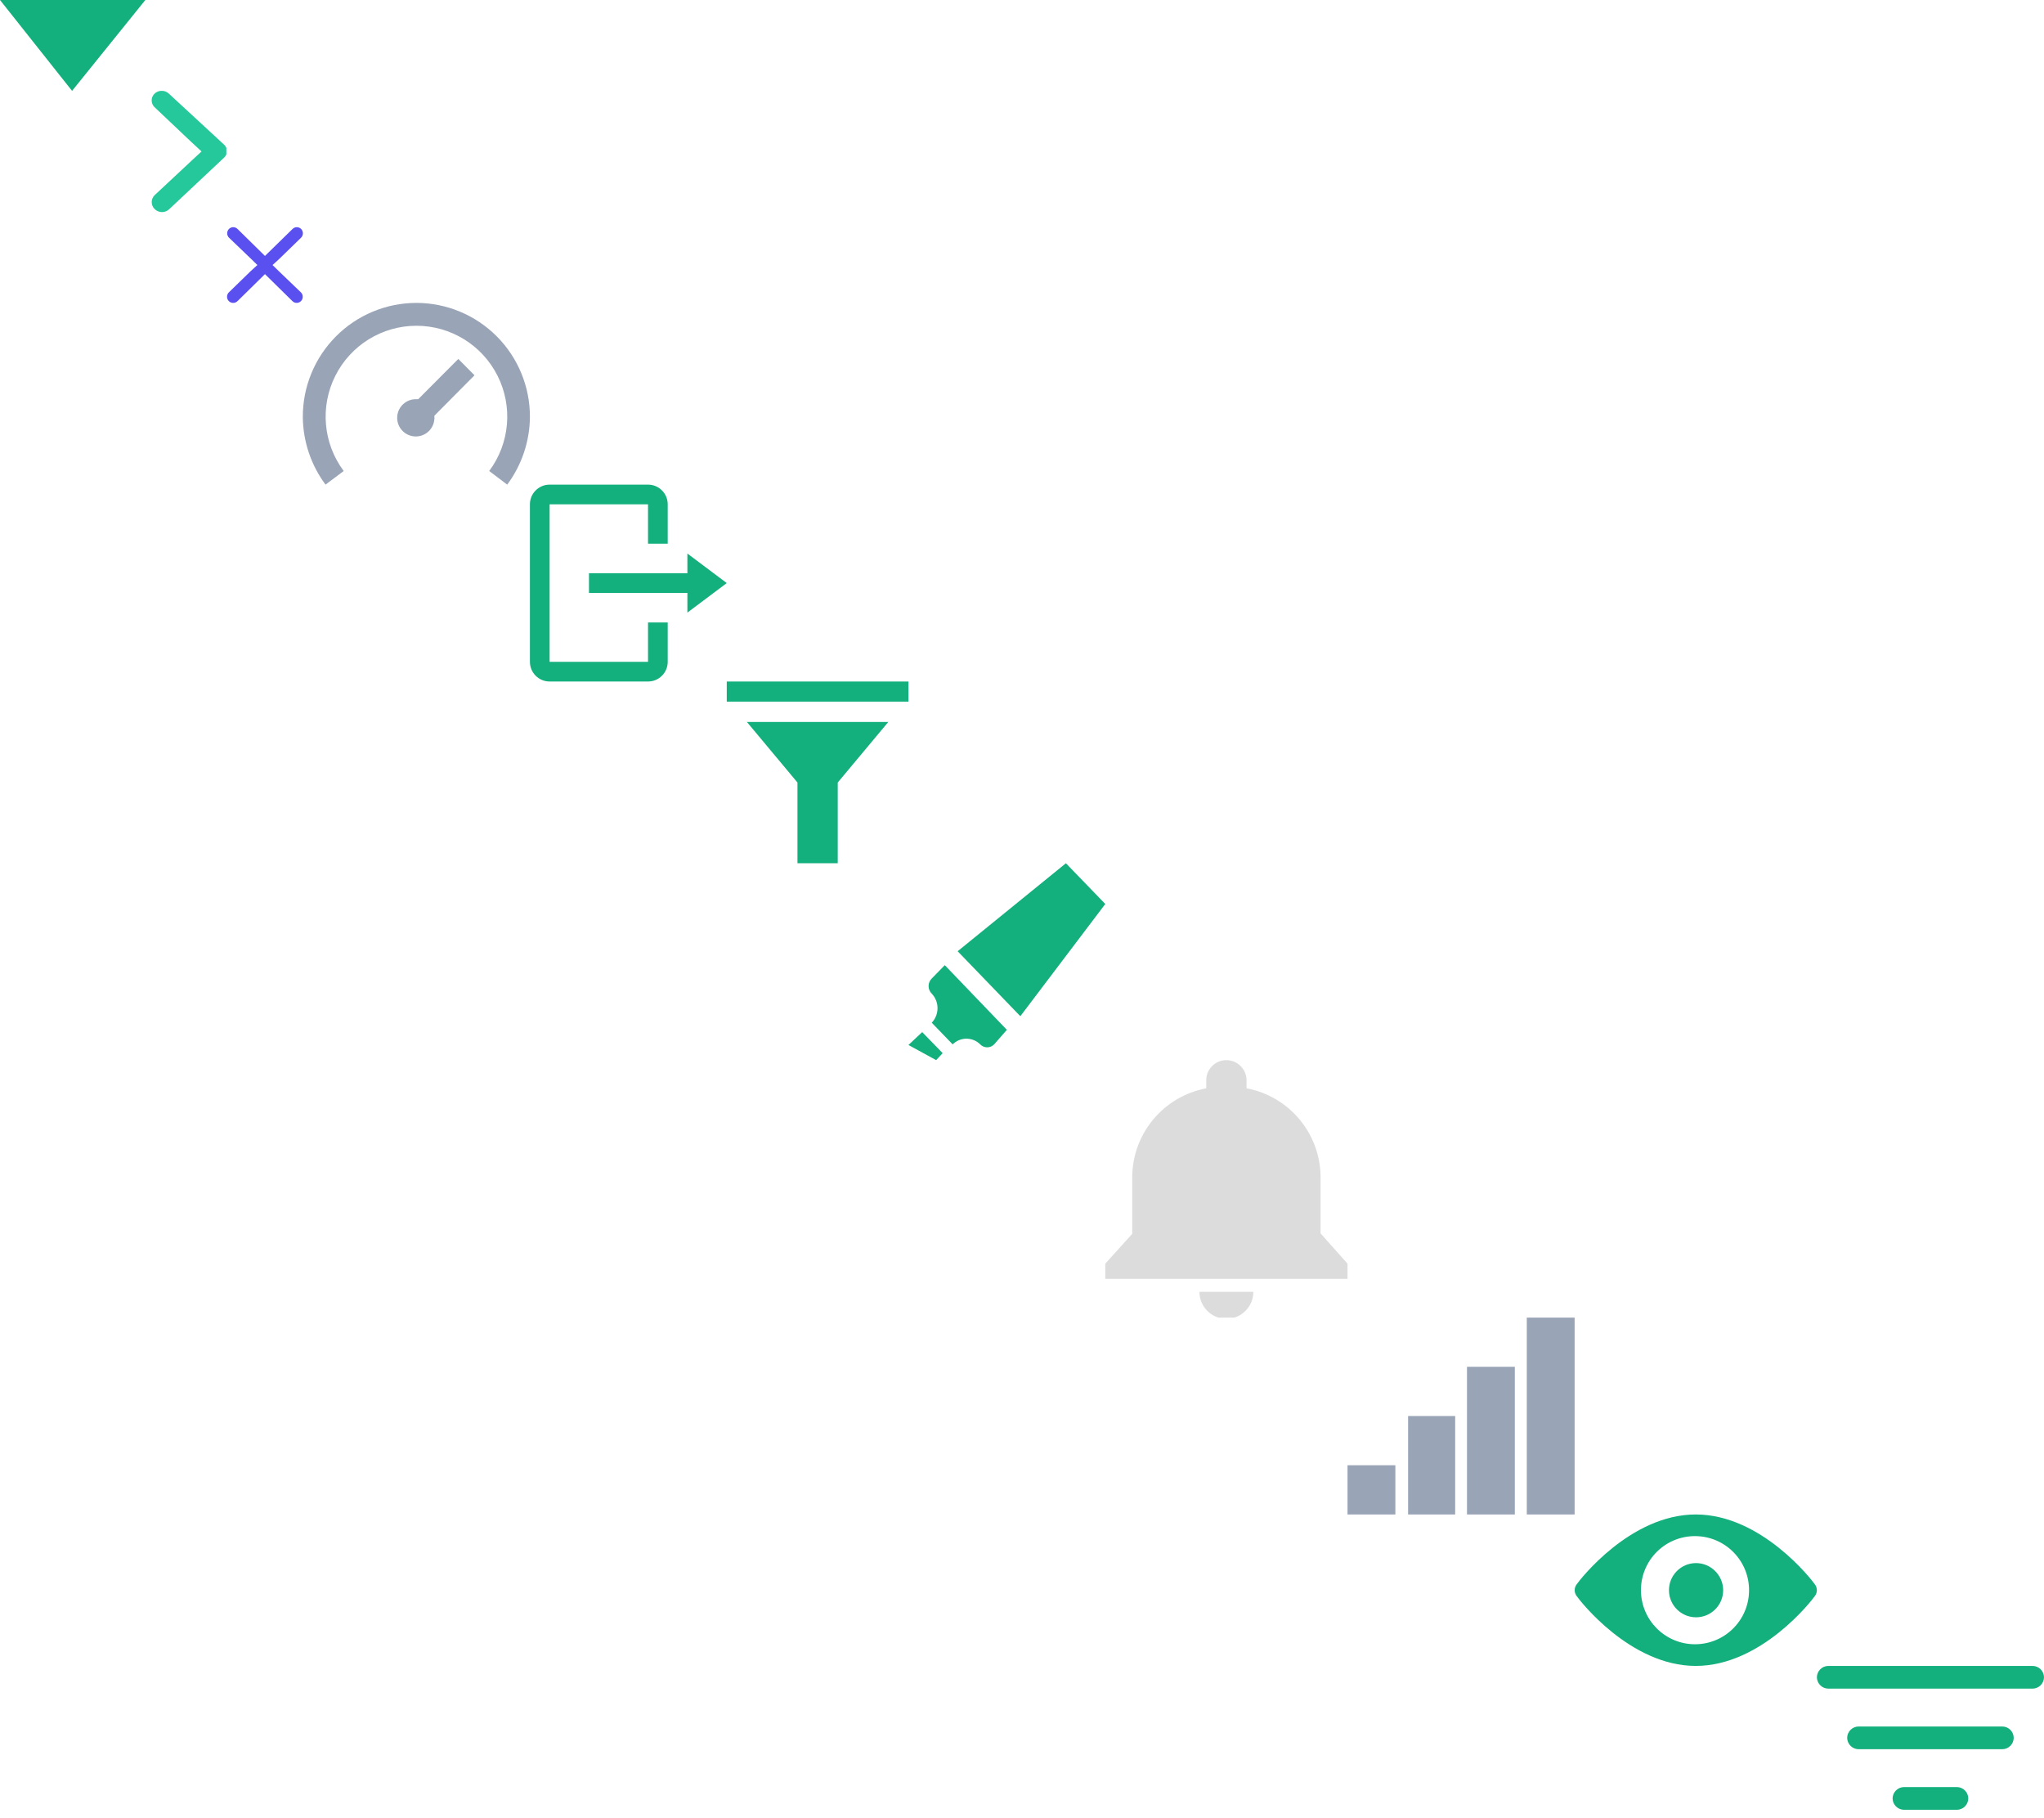
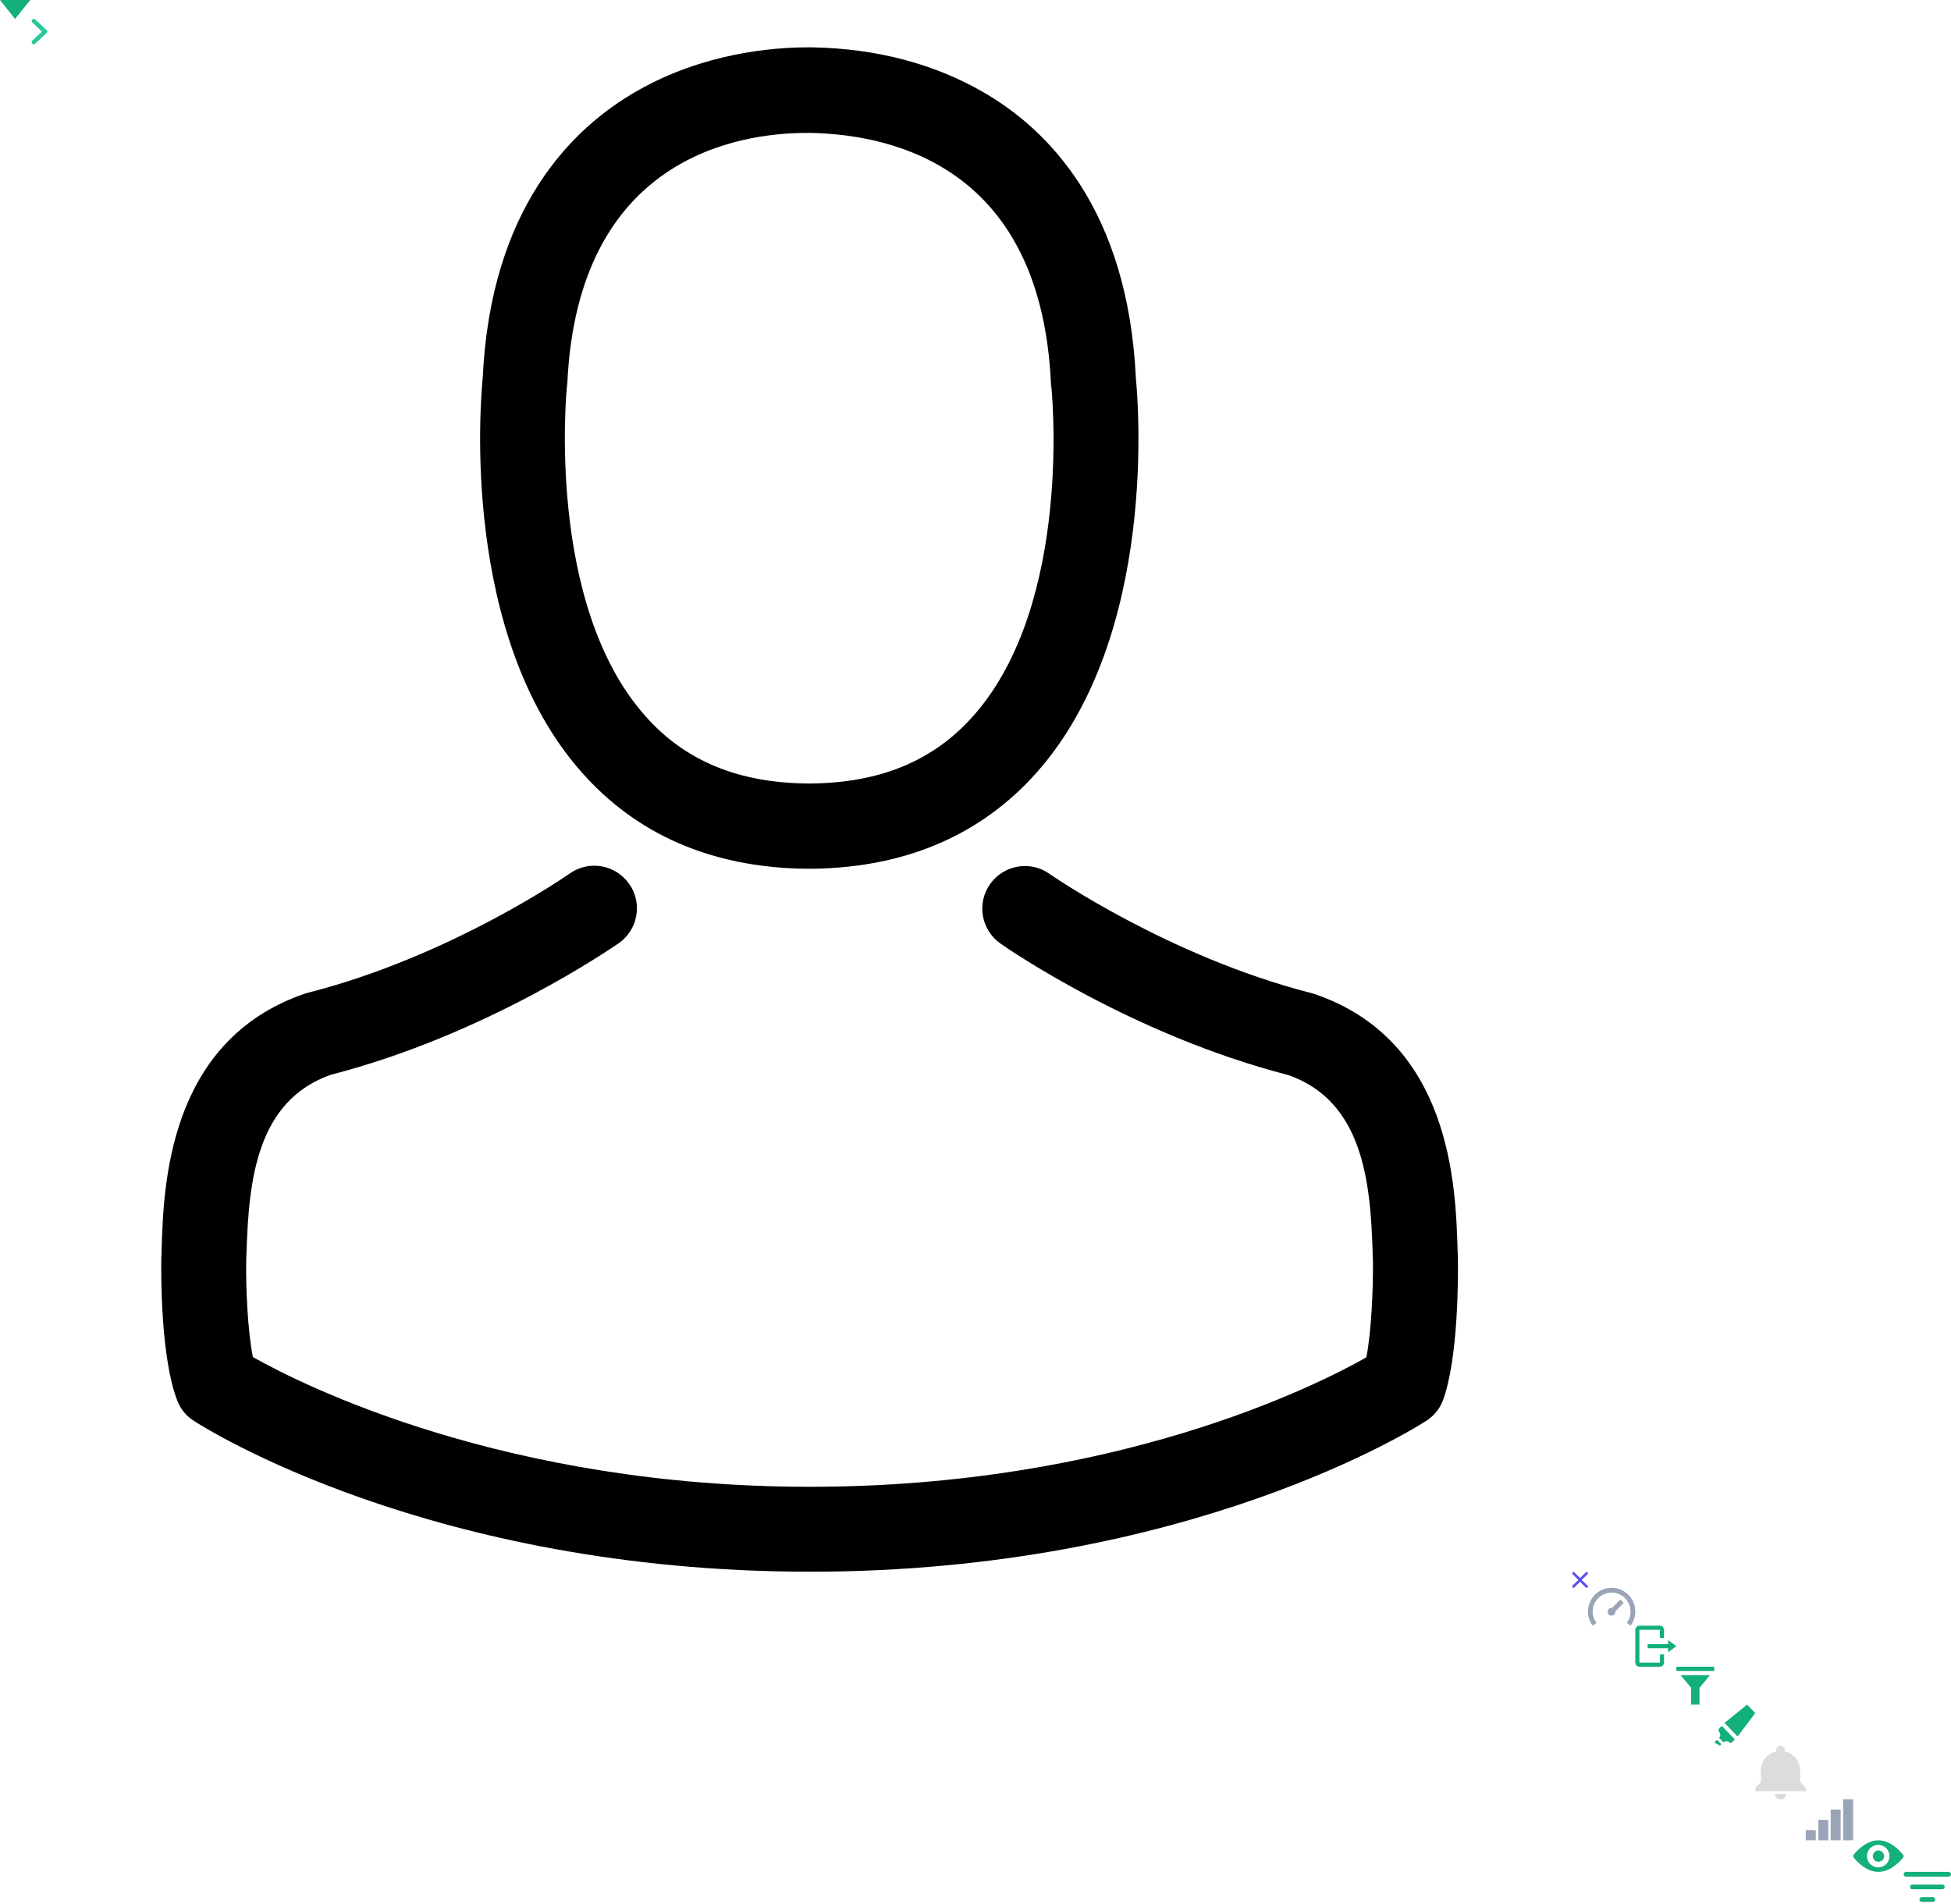
- <svg xmlns="http://www.w3.org/2000/svg" width="135" height="120" viewBox="0 0 135 120">
+ <svg xmlns="http://www.w3.org/2000/svg" width="618" height="603" viewBox="0 0 618 603">
  <svg viewBox="0 0 9.6 6" width="9.6" height="6" id="arrow-down">
    <defs>
      <style>.aa{fill:#13af7d}</style>
    </defs>
    <path class="aa" d="M0 0h9.6L4.76 6z" />
  </svg>
  <svg viewBox="0 0 4.95 8.01" width="4.95" height="8.01" id="arrow-right" x="10" y="6">
    <defs>
      <style>.ba{fill:#25c89b}</style>
    </defs>
    <path class="ba" d="M.2.19a.62.62 0 0 0 0 .88l2.42 2.29.69.64-.69.64L.2 6.9a.64.64 0 0 0 0 .89.69.69 0 0 0 1 0l3.62-3.4a.58.58 0 0 0 0-.82L1.15.18A.69.69 0 0 0 .2.19z" />
  </svg>
-   <svg viewBox="0 0 5 5" width="5" height="5" id="close" x="15" y="15">
+   <svg viewBox="0 0 482.9 482.9" width="482.9" height="482.9" id="avatar" x="15" y="15">
+     <path d="M239.7 260.2h3.2c29.3-.5 53-10.8 70.5-30.5 38.5-43.4 32.1-117.8 31.4-124.9-2.5-53.3-27.7-78.8-48.5-90.7C280.8 5.2 262.7.4 242.5 0H240.8c-11.1 0-32.9 1.8-53.8 13.7-21 11.9-46.6 37.4-49.1 91.1-.7 7.1-7.1 81.5 31.4 124.9 17.4 19.7 41.1 30 70.4 30.5zm-75.1-152.9c0-.3.1-.6.1-.8 3.3-71.7 54.2-79.4 76-79.4H241.9c27 .6 72.9 11.6 76 79.4 0 .3 0 .6.1.8.1.7 7.1 68.7-24.7 104.5-12.6 14.2-29.4 21.2-51.5 21.4h-1c-22-.2-38.9-7.2-51.4-21.4-31.7-35.6-24.9-103.9-24.8-104.5z" />
+     <path d="M446.8 383.6v-.3c0-.8-.1-1.6-.1-2.5-.6-19.8-1.9-66.1-45.3-80.9-.3-.1-.7-.2-1-.3-45.1-11.5-82.6-37.5-83-37.8-6.1-4.3-14.5-2.8-18.8 3.3-4.3 6.1-2.8 14.5 3.3 18.8 1.7 1.2 41.5 28.9 91.3 41.7 23.3 8.3 25.9 33.2 26.6 56 0 .9 0 1.7.1 2.5.1 9-.5 22.9-2.1 30.9-16.2 9.2-79.7 41-176.3 41-96.2 0-160.1-31.9-176.4-41.1-1.6-8-2.3-21.9-2.1-30.9 0-.8.1-1.6.1-2.5.7-22.8 3.3-47.7 26.6-56 49.8-12.8 89.6-40.6 91.3-41.7 6.1-4.3 7.6-12.7 3.3-18.8-4.3-6.1-12.7-7.6-18.8-3.3-.4.3-37.7 26.3-83 37.8-.4.1-.7.2-1 .3-43.4 14.9-44.7 61.2-45.3 80.9 0 .9 0 1.7-.1 2.5v.3c-.1 5.2-.2 31.9 5.1 45.3 1 2.6 2.8 4.8 5.2 6.3 3 2 74.9 47.8 195.2 47.8s192.2-45.9 195.2-47.8c2.3-1.5 4.2-3.7 5.2-6.3 5-13.3 4.9-40 4.8-45.2z" />
+   </svg>
+   <svg viewBox="0 0 5 5" width="5" height="5" id="close" x="498" y="498">
    <defs>
-       <style>.ca{fill:#5a4fef}</style>
+       <style>.da{fill:#5a4fef}</style>
    </defs>
-     <path class="ca" d="M2.5 1.9L4.32.12a.4.4 0 0 1 .57 0 .41.41 0 0 1 0 .57L3.44 2.1 3 2.5l.41.4 1.47 1.41a.41.41 0 0 1 0 .57.4.4 0 0 1-.57 0L2.5 3.1.69 4.88a.41.41 0 0 1-.58 0 .41.41 0 0 1 0-.57L1.56 2.9 2 2.5l-.41-.4L.12.69a.41.41 0 0 1 0-.57.4.4 0 0 1 .57 0z" />
+     <path class="da" d="M2.5 1.9L4.32.12a.4.4 0 0 1 .57 0 .41.41 0 0 1 0 .57L3.44 2.1 3 2.5l.41.4 1.47 1.41a.41.41 0 0 1 0 .57.4.4 0 0 1-.57 0L2.5 3.1.69 4.88a.41.41 0 0 1-.58 0 .41.41 0 0 1 0-.57L1.56 2.9 2 2.5l-.41-.4L.12.69a.41.41 0 0 1 0-.57.4.4 0 0 1 .57 0z" />
  </svg>
-   <svg viewBox="0 0 15 12" width="15" height="12" id="dashboard" x="20" y="20">
+   <svg viewBox="0 0 15 12" width="15" height="12" id="dashboard" x="503" y="503">
    <defs>
-       <style>.da{fill:#99a5b7}</style>
+       <style>.ea{fill:#99a5b7}</style>
    </defs>
-     <path class="da" d="M7.5 0A7.51 7.51 0 0 0 0 7.54 7.59 7.59 0 0 0 1.5 12l1.2-.9a6 6 0 0 1 4.8-9.59 6 6 0 0 1 4.81 9.59l1.19.9A7.59 7.59 0 0 0 15 7.54 7.51 7.51 0 0 0 7.5 0zm2.77 3.7L7.62 6.36H7.5a1.23 1.23 0 1 0 1.19 1.3.17.17 0 0 0 0-.1v-.11l2.65-2.67-1.07-1.08z" />
+     <path class="ea" d="M7.5 0A7.51 7.51 0 0 0 0 7.54 7.59 7.59 0 0 0 1.5 12l1.2-.9a6 6 0 0 1 4.8-9.59 6 6 0 0 1 4.81 9.59l1.19.9A7.59 7.59 0 0 0 15 7.54 7.51 7.51 0 0 0 7.5 0zm2.77 3.7L7.62 6.36H7.5a1.23 1.23 0 1 0 1.19 1.3.17.17 0 0 0 0-.1v-.11l2.65-2.67-1.07-1.08z" />
  </svg>
-   <svg viewBox="0 0 13 13" width="13" height="13" id="export" x="35" y="32">
-     <defs>
-       <style>.ea{fill:#13af7d}</style>
-     </defs>
-     <path class="ea" d="M1.3 0A1.3 1.3 0 0 0 0 1.3v10.4A1.3 1.3 0 0 0 1.3 13h6.5a1.3 1.3 0 0 0 1.3-1.3V9.1H7.8v2.6H1.3V1.3h6.5v2.6h1.3V1.3A1.3 1.3 0 0 0 7.8 0zm9.1 4.55v1.3H3.9v1.3h6.5v1.3L13 6.5z" />
-   </svg>
-   <svg viewBox="0 0 12 12" width="12" height="12" id="filter" x="48" y="45">
+   <svg viewBox="0 0 13 13" width="13" height="13" id="export" x="518" y="515">
    <defs>
      <style>.fa{fill:#13af7d}</style>
    </defs>
-     <path class="fa" d="M0 0v1.33h12V0zm1.33 2.67l3.34 4V12h2.66V6.67l3.34-4z" />
+     <path class="fa" d="M1.3 0A1.3 1.3 0 0 0 0 1.3v10.4A1.3 1.3 0 0 0 1.3 13h6.5a1.3 1.3 0 0 0 1.3-1.3V9.1H7.8v2.6H1.3V1.3h6.5v2.6h1.3V1.3A1.3 1.3 0 0 0 7.8 0zm9.1 4.55v1.3H3.9v1.3h6.5v1.3L13 6.5z" />
  </svg>
-   <svg viewBox="0 0 13 13" width="13" height="13" id="highlight" x="60" y="57">
+   <svg viewBox="0 0 12 12" width="12" height="12" id="filter" x="531" y="528">
    <defs>
      <style>.ga{fill:#13af7d}</style>
    </defs>
-     <path class="ga" d="M10.4 0L3.25 5.81l4.14 4.29L13 2.69zm-8 6.73l-.86.88a.7.7 0 0 0 0 1 1.4 1.4 0 0 1 0 1.92l1.38 1.43a1.29 1.29 0 0 1 1.82 0 .64.64 0 0 0 .92 0L6.5 11zm-1.47 4.4L0 12l1.83 1 .43-.46-1.37-1.41z" />
+     <path class="ga" d="M0 0v1.33h12V0zm1.33 2.67l3.34 4V12h2.66V6.67l3.34-4z" />
  </svg>
-   <svg viewBox="0 0 16 17" width="16" height="17" id="notification" x="73" y="70">
+   <svg viewBox="0 0 13 13" width="13" height="13" id="highlight" x="543" y="540">
    <defs>
-       <style>.ha{fill:#dcdcdc}</style>
+       <style>.ha{fill:#13af7d}</style>
    </defs>
-     <path class="ha" d="M8 0a1.33 1.33 0 0 0-1.33 1.27v.59a6 6 0 0 0-4.89 5.79v3.82L0 13.44v1h16v-1l-1.78-2V7.65a6 6 0 0 0-4.89-5.79v-.58A1.34 1.34 0 0 0 8 0zM6.22 15.3a1.78 1.78 0 0 0 3.56 0z" />
+     <path class="ha" d="M10.4 0L3.25 5.81l4.14 4.29L13 2.69zm-8 6.73l-.86.88a.7.7 0 0 0 0 1 1.4 1.4 0 0 1 0 1.92l1.38 1.43a1.29 1.29 0 0 1 1.82 0 .64.64 0 0 0 .92 0L6.5 11zm-1.47 4.4L0 12l1.83 1 .43-.46-1.37-1.41z" />
  </svg>
-   <svg viewBox="0 0 15 13" width="15" height="13" id="report" x="89" y="87">
+   <svg viewBox="0 0 16 17" width="16" height="17" id="notification" x="556" y="553">
    <defs>
-       <style>.ia{fill:#99a5b7}</style>
+       <style>.ia{fill:#dcdcdc}</style>
    </defs>
-     <path class="ia" d="M11.84 0v13H15V0zM7.89 3.25V13h3.16V3.25zM4 6.5V13h3.11V6.5zM0 9.75V13h3.16V9.75z" />
+     <path class="ia" d="M8 0a1.33 1.33 0 0 0-1.33 1.27v.59a6 6 0 0 0-4.89 5.79v3.82L0 13.44v1h16v-1l-1.78-2V7.65a6 6 0 0 0-4.89-5.79v-.58A1.34 1.34 0 0 0 8 0zM6.22 15.3a1.78 1.78 0 0 0 3.56 0z" />
  </svg>
-   <svg viewBox="0 0 16 10" width="16" height="10" id="show" x="104" y="100">
+   <svg viewBox="0 0 15 13" width="15" height="13" id="report" x="572" y="570">
    <defs>
-       <style>.ja{fill:#13af7d}</style>
+       <style>.ja{fill:#99a5b7}</style>
    </defs>
-     <path class="ja" d="M8 0C3.65 0 .31 4.36.16 4.58a.64.64 0 0 0 0 .84C.31 5.64 3.65 10 8 10s7.69-4.36 7.84-4.58a.64.64 0 0 0 0-.84C15.69 4.36 12.35 0 8 0zm0 1.43A3.57 3.57 0 1 1 4.38 5 3.56 3.56 0 0 1 8 1.43zm0 1.78A1.79 1.79 0 1 0 9.81 5 1.8 1.8 0 0 0 8 3.21z" />
+     <path class="ja" d="M11.84 0v13H15V0zM7.89 3.25V13h3.16V3.25zM4 6.5V13h3.11V6.5zM0 9.75V13h3.16V9.75z" />
  </svg>
-   <svg viewBox="0 0 15 9.5" width="15" height="9.5" id="submit" x="120" y="110">
+   <svg viewBox="0 0 16 10" width="16" height="10" id="show" x="587" y="583">
    <defs>
      <style>.ka{fill:#13af7d}</style>
    </defs>
-     <path class="ka" d="M.75 0h13.5a.76.76 0 0 1 .75.75.76.76 0 0 1-.75.75H.75A.76.76 0 0 1 0 .75.76.76 0 0 1 .75 0zM2.75 4h9.5a.76.76 0 0 1 .75.75.76.76 0 0 1-.75.75h-9.5A.76.76 0 0 1 2 4.75.76.76 0 0 1 2.75 4zM5.75 8h3.5a.76.76 0 0 1 .75.75.76.76 0 0 1-.75.75h-3.5A.76.76 0 0 1 5 8.75.76.76 0 0 1 5.75 8z" />
+     <path class="ka" d="M8 0C3.65 0 .31 4.36.16 4.58a.64.64 0 0 0 0 .84C.31 5.64 3.65 10 8 10s7.69-4.36 7.84-4.58a.64.64 0 0 0 0-.84C15.69 4.36 12.35 0 8 0zm0 1.43A3.57 3.57 0 1 1 4.38 5 3.56 3.56 0 0 1 8 1.43zm0 1.78A1.79 1.79 0 1 0 9.81 5 1.8 1.8 0 0 0 8 3.21z" />
+   </svg>
+   <svg viewBox="0 0 15 9.5" width="15" height="9.5" id="submit" x="603" y="593">
+     <defs>
+       <style>.la{fill:#13af7d}</style>
+     </defs>
+     <path class="la" d="M.75 0h13.5a.76.76 0 0 1 .75.75.76.76 0 0 1-.75.75H.75A.76.76 0 0 1 0 .75.76.76 0 0 1 .75 0zM2.75 4h9.5a.76.76 0 0 1 .75.75.76.76 0 0 1-.75.75h-9.5A.76.76 0 0 1 2 4.75.76.76 0 0 1 2.75 4zM5.75 8h3.5a.76.76 0 0 1 .75.75.76.76 0 0 1-.75.75h-3.5A.76.76 0 0 1 5 8.75.76.76 0 0 1 5.75 8z" />
  </svg>
</svg>
